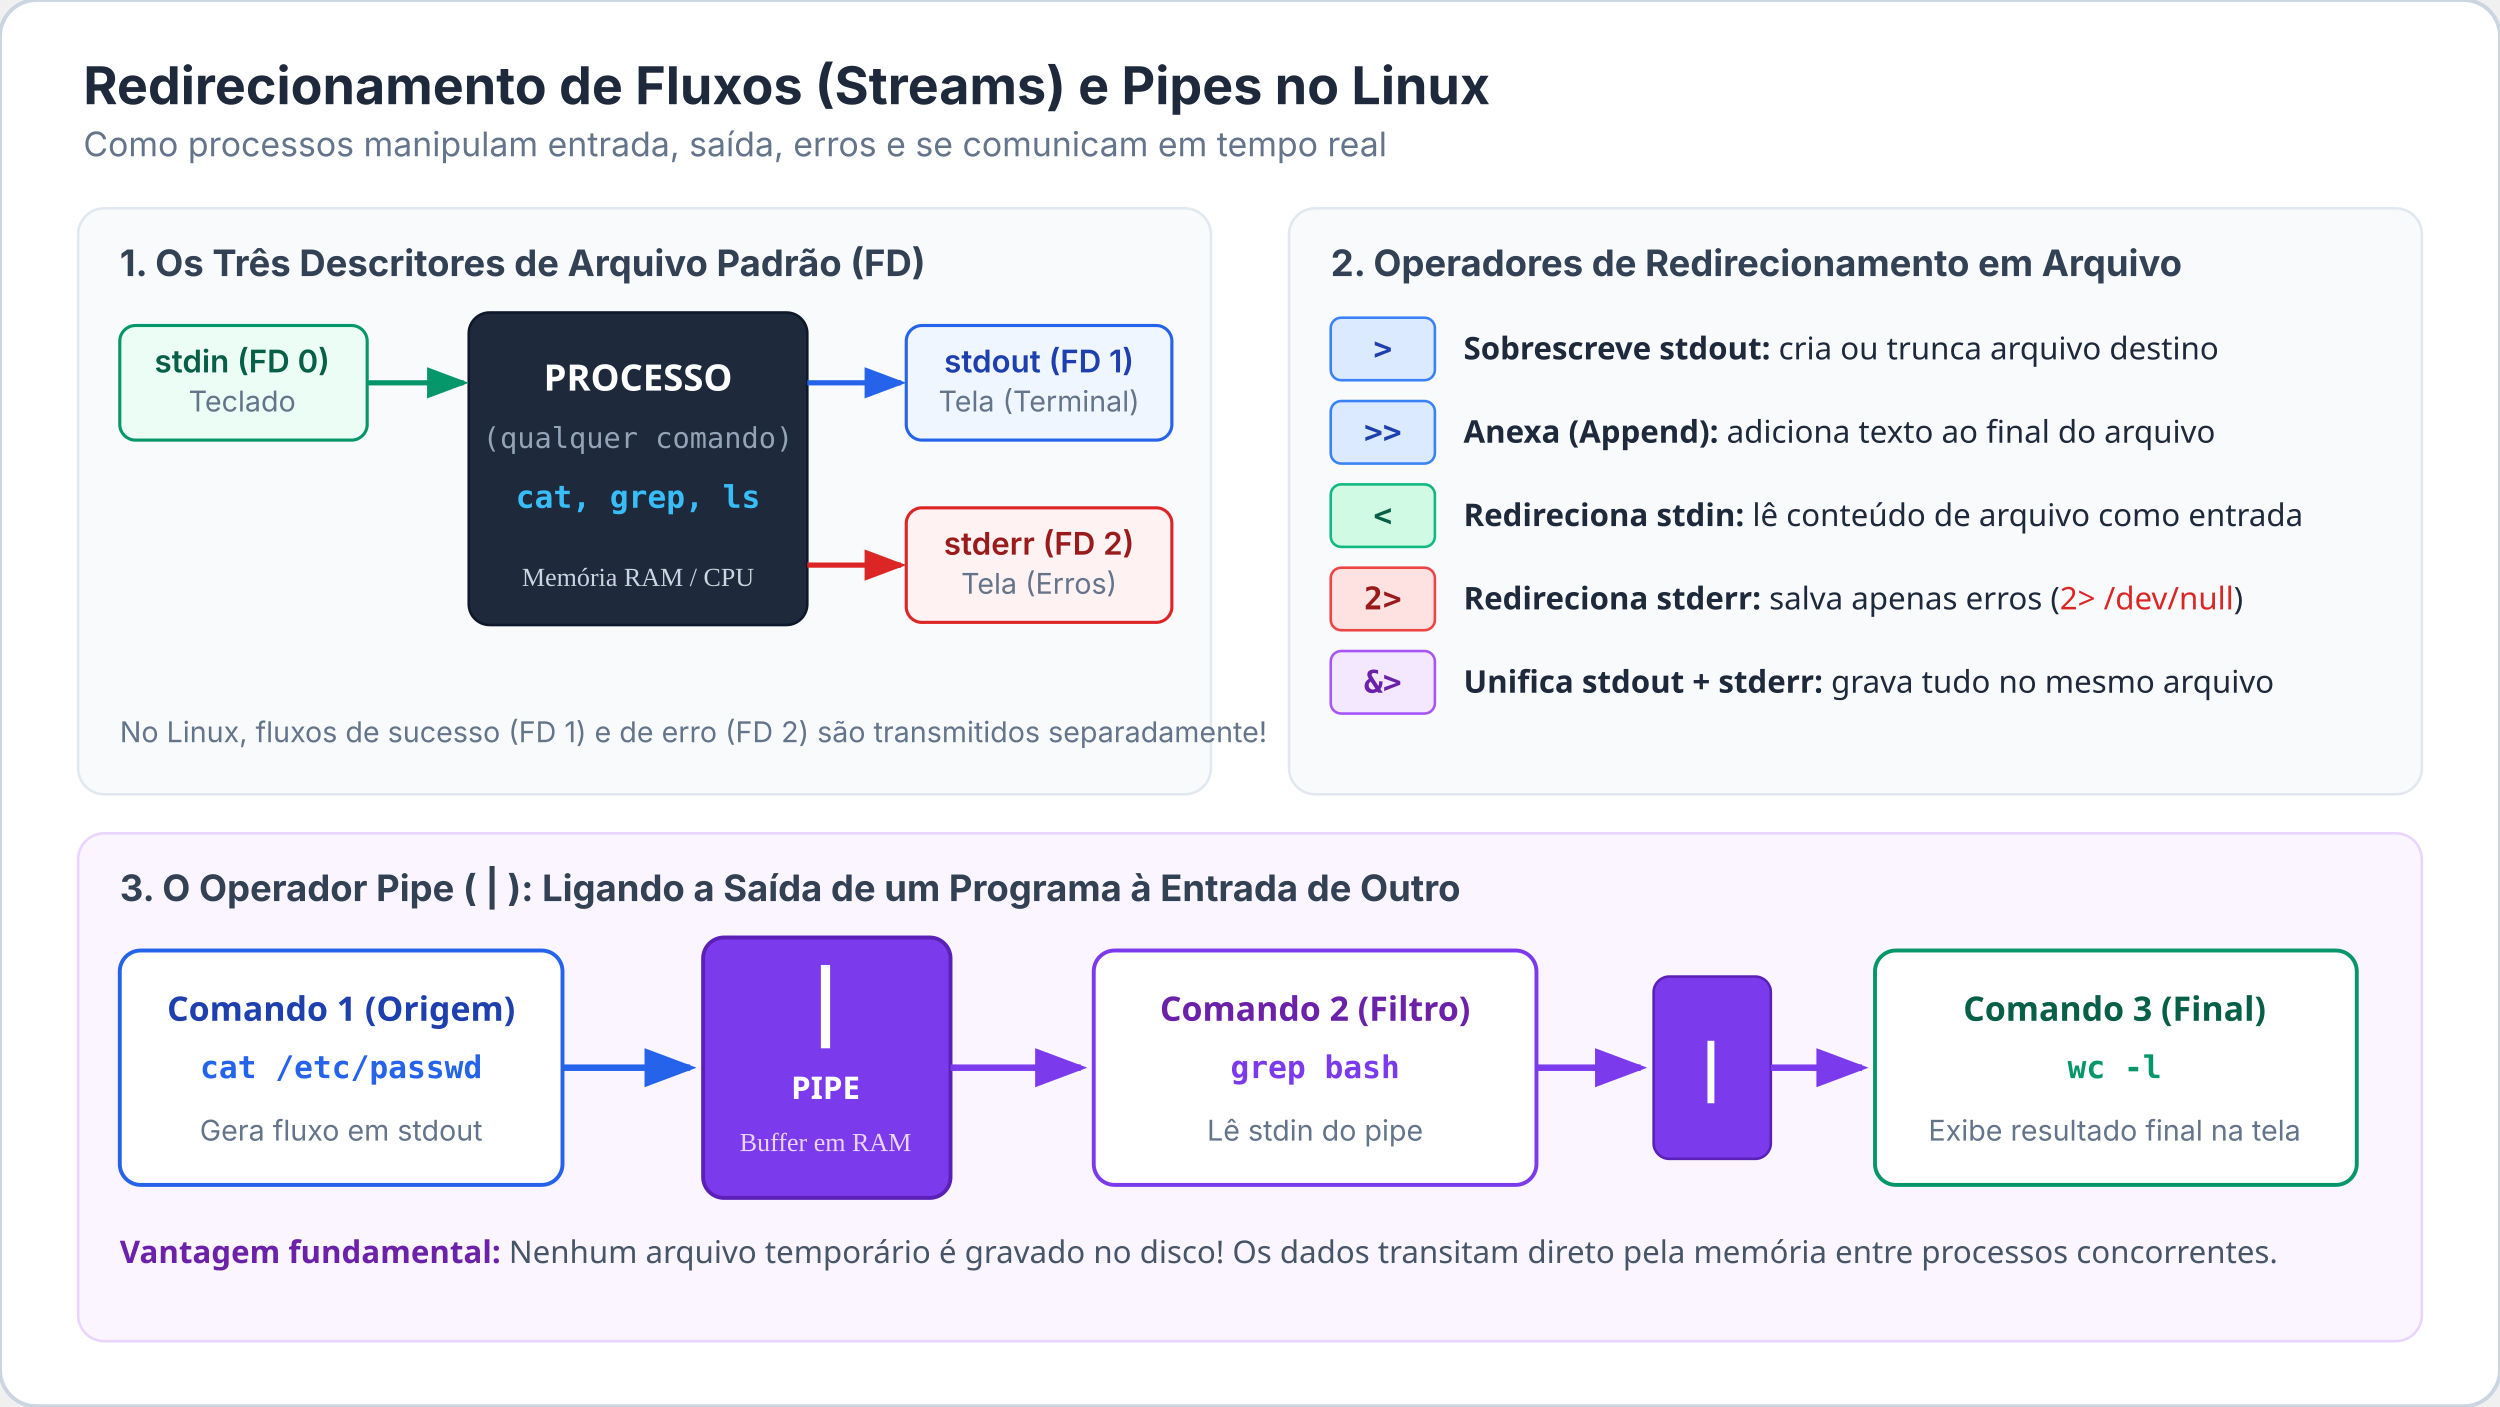
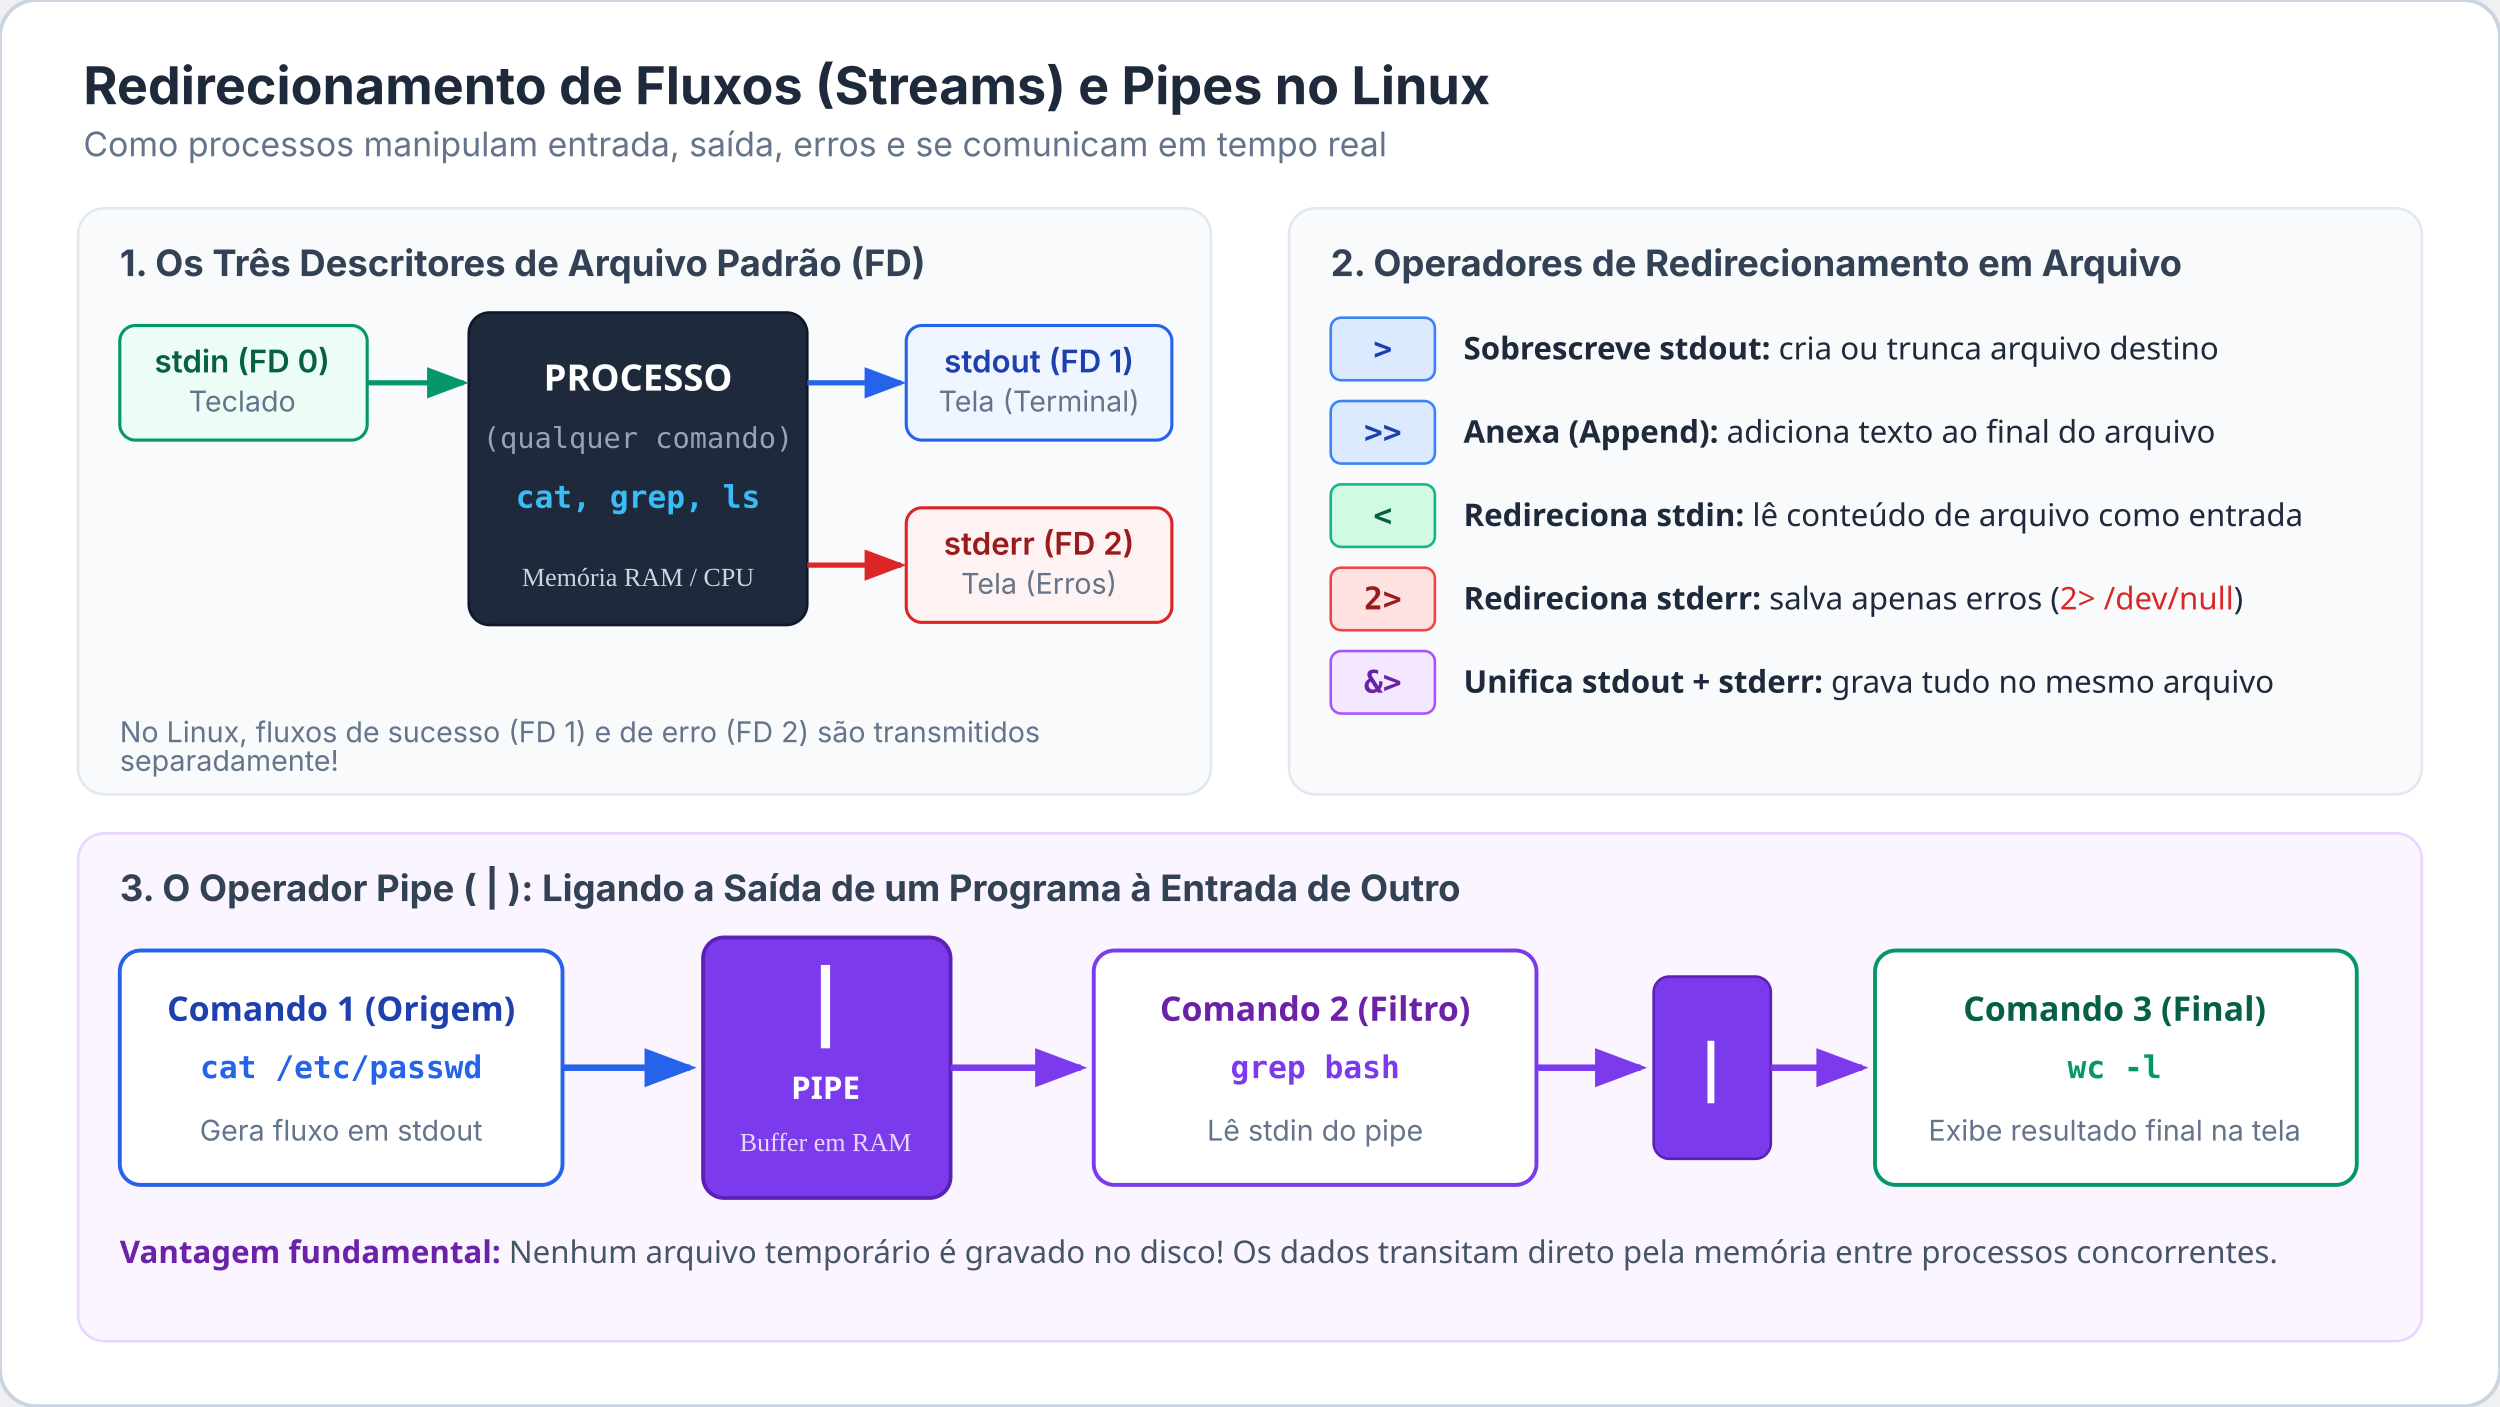
<svg xmlns="http://www.w3.org/2000/svg" viewBox="0 0 960 540" width="100%" height="100%">
  <defs>
    <style>
      .bg { fill: #ffffff; }
      .title { font-family: system-ui, -apple-system, sans-serif; font-size: 20px; font-weight: 700; fill: #1e293b; }
      .subtitle { font-family: system-ui, -apple-system, sans-serif; font-size: 13px; fill: #64748b; }
      .section-hdr { font-family: system-ui, -apple-system, sans-serif; font-size: 14px; font-weight: 700; fill: #334155; }
      .box-label { font-family: system-ui, -apple-system, sans-serif; font-size: 12px; font-weight: 600; }
      .text-sub { font-family: system-ui, -apple-system, sans-serif; font-size: 11px; fill: #64748b; }
      .code-mono { font-family: ui-monospace, SFMono-Regular, Menlo, monospace; font-size: 12px; font-weight: 700; }
      .code-sm { font-family: ui-monospace, SFMono-Regular, Menlo, monospace; font-size: 11px; }
      .arrow { stroke-width: 2; marker-end: url(#arrowhead); }
    </style>
-     <marker id="arrowhead" markerWidth="8" markerHeight="6" refX="7" refY="3" orient="auto">
-       <polygon points="0 0, 8 3, 0 6" fill="#64748b" />
-     </marker>
    <marker id="arr-green" markerWidth="8" markerHeight="6" refX="7" refY="3" orient="auto">
      <polygon points="0 0, 8 3, 0 6" fill="#059669" />
    </marker>
    <marker id="arr-blue" markerWidth="8" markerHeight="6" refX="7" refY="3" orient="auto">
      <polygon points="0 0, 8 3, 0 6" fill="#2563eb" />
    </marker>
    <marker id="arr-red" markerWidth="8" markerHeight="6" refX="7" refY="3" orient="auto">
      <polygon points="0 0, 8 3, 0 6" fill="#dc2626" />
    </marker>
    <marker id="arr-purple" markerWidth="8" markerHeight="6" refX="7" refY="3" orient="auto">
      <polygon points="0 0, 8 3, 0 6" fill="#7c3aed" />
    </marker>
  </defs>
  <rect width="960" height="540" rx="14" fill="#ffffff" stroke="#cbd5e1" stroke-width="1.5" />
-   <text x="32" y="40" class="title">Redirecionamento de Fluxos (Streams) e Pipes no Linux</text>
-   <text x="32" y="60" class="subtitle">Como processos manipulam entrada, saída, erros e se comunicam em tempo real</text>
+   <text x="32" y="40" class="title" style="white-space: pre;">Redirecionamento de Fluxos (Streams) e Pipes no Linux</text>
+   <text x="32" y="60" class="subtitle" style="white-space: pre;">Como processos manipulam entrada, saída, erros e se comunicam em tempo real</text>
  <rect x="30" y="80" width="435" height="225" rx="10" fill="#f8fafc" stroke="#e2e8f0" stroke-width="1" />
-   <text x="46" y="106" class="section-hdr">1. Os Três Descritores de Arquivo Padrão (FD)</text>
+   <text x="46" y="106" class="section-hdr" style="white-space: pre;">1. Os Três Descritores de Arquivo Padrão (FD)</text>
  <rect x="46" y="125" width="95" height="44" rx="6" fill="#ecfdf5" stroke="#059669" stroke-width="1.2" />
-   <text x="93" y="143" text-anchor="middle" class="box-label" fill="#065f46">stdin (FD 0)</text>
-   <text x="93" y="158" text-anchor="middle" class="text-sub">Teclado</text>
+   <text x="93" y="143" text-anchor="middle" class="box-label" fill="#065f46" style="white-space: pre;">stdin (FD 0)</text>
+   <text x="93" y="158" text-anchor="middle" class="text-sub" style="white-space: pre;">Teclado</text>
  <rect x="180" y="120" width="130" height="120" rx="8" fill="#1e293b" stroke="#0f172a" />
-   <text x="245" y="150" text-anchor="middle" font-family="sans-serif" font-size="14px" font-weight="bold" fill="#ffffff">PROCESSO</text>
-   <text x="245" y="172" text-anchor="middle" class="code-sm" fill="#94a3b8">(qualquer comando)</text>
-   <text x="245" y="195" text-anchor="middle" class="code-mono" fill="#38bdf8">cat, grep, ls</text>
-   <text x="245" y="225" text-anchor="middle" font-size="10px" fill="#cbd5e1">Memória RAM / CPU</text>
+   <text x="245" y="150" text-anchor="middle" font-family="sans-serif" font-size="14px" font-weight="bold" fill="#ffffff" style="white-space: pre;">PROCESSO</text>
+   <text x="245" y="172" text-anchor="middle" class="code-sm" fill="#94a3b8" style="white-space: pre;">(qualquer comando)</text>
+   <text x="245" y="195" text-anchor="middle" class="code-mono" fill="#38bdf8" style="white-space: pre;">cat, grep, ls</text>
+   <text x="245" y="225" text-anchor="middle" font-size="10px" fill="#cbd5e1" style="white-space: pre;">Memória RAM / CPU</text>
  <rect x="348" y="125" width="102" height="44" rx="6" fill="#eff6ff" stroke="#2563eb" stroke-width="1.2" />
-   <text x="399" y="143" text-anchor="middle" class="box-label" fill="#1e40af">stdout (FD 1)</text>
-   <text x="399" y="158" text-anchor="middle" class="text-sub">Tela (Terminal)</text>
+   <text x="399" y="143" text-anchor="middle" class="box-label" fill="#1e40af" style="white-space: pre;">stdout (FD 1)</text>
+   <text x="399" y="158" text-anchor="middle" class="text-sub" style="white-space: pre;">Tela (Terminal)</text>
  <rect x="348" y="195" width="102" height="44" rx="6" fill="#fef2f2" stroke="#dc2626" stroke-width="1.2" />
-   <text x="399" y="213" text-anchor="middle" class="box-label" fill="#991b1b">stderr (FD 2)</text>
-   <text x="399" y="228" text-anchor="middle" class="text-sub">Tela (Erros)</text>
+   <text x="399" y="213" text-anchor="middle" class="box-label" fill="#991b1b" style="white-space: pre;">stderr (FD 2)</text>
+   <text x="399" y="228" text-anchor="middle" class="text-sub" style="white-space: pre;">Tela (Erros)</text>
  <line x1="141" y1="147" x2="178" y2="147" stroke="#059669" stroke-width="2" marker-end="url(#arr-green)" />
  <line x1="310" y1="147" x2="346" y2="147" stroke="#2563eb" stroke-width="2" marker-end="url(#arr-blue)" />
  <line x1="310" y1="217" x2="346" y2="217" stroke="#dc2626" stroke-width="2" marker-end="url(#arr-red)" />
-   <text x="46" y="285" class="text-sub" font-size="11px">No Linux, fluxos de sucesso (FD 1) e de erro (FD 2) são transmitidos separadamente!</text>
+   <text x="46" y="285" class="text-sub" font-size="11px" style="white-space: pre;">No Linux, fluxos de sucesso (FD 1) e de erro (FD 2) são transmitidos<tspan x="46" dy="1em">​</tspan>separadamente!</text>
  <rect x="495" y="80" width="435" height="225" rx="10" fill="#f8fafc" stroke="#e2e8f0" stroke-width="1" />
-   <text x="511" y="106" class="section-hdr">2. Operadores de Redirecionamento em Arquivo</text>
+   <text x="511" y="106" class="section-hdr" style="white-space: pre;">2. Operadores de Redirecionamento em Arquivo</text>
  <rect x="511" y="122" width="40" height="24" rx="4" fill="#dbeafe" stroke="#3b82f6" />
-   <text x="531" y="138" text-anchor="middle" class="code-mono" fill="#1e40af">&gt;</text>
-   <text x="562" y="138" font-family="sans-serif" font-size="12px" fill="#1e293b">
+   <text x="531" y="138" text-anchor="middle" class="code-mono" fill="#1e40af" style="white-space: pre;">&gt;</text>
+   <text x="562" y="138" font-family="sans-serif" font-size="12px" fill="#1e293b" style="white-space: pre;">
    <tspan font-weight="bold">Sobrescreve stdout:</tspan> cria ou trunca arquivo destino</text>
  <rect x="511" y="154" width="40" height="24" rx="4" fill="#dbeafe" stroke="#3b82f6" />
-   <text x="531" y="170" text-anchor="middle" class="code-mono" fill="#1e40af">&gt;&gt;</text>
-   <text x="562" y="170" font-family="sans-serif" font-size="12px" fill="#1e293b">
+   <text x="531" y="170" text-anchor="middle" class="code-mono" fill="#1e40af" style="white-space: pre;">&gt;&gt;</text>
+   <text x="562" y="170" font-family="sans-serif" font-size="12px" fill="#1e293b" style="white-space: pre;">
    <tspan font-weight="bold">Anexa (Append):</tspan> adiciona texto ao final do arquivo</text>
  <rect x="511" y="186" width="40" height="24" rx="4" fill="#d1fae5" stroke="#10b981" />
-   <text x="531" y="202" text-anchor="middle" class="code-mono" fill="#065f46">&lt;</text>
-   <text x="562" y="202" font-family="sans-serif" font-size="12px" fill="#1e293b">
+   <text x="531" y="202" text-anchor="middle" class="code-mono" fill="#065f46" style="white-space: pre;">&lt;</text>
+   <text x="562" y="202" font-family="sans-serif" font-size="12px" fill="#1e293b" style="white-space: pre;">
    <tspan font-weight="bold">Redireciona stdin:</tspan> lê conteúdo de arquivo como entrada</text>
  <rect x="511" y="218" width="40" height="24" rx="4" fill="#fee2e2" stroke="#ef4444" />
-   <text x="531" y="234" text-anchor="middle" class="code-mono" fill="#991b1b">2&gt;</text>
-   <text x="562" y="234" font-family="sans-serif" font-size="12px" fill="#1e293b">
+   <text x="531" y="234" text-anchor="middle" class="code-mono" fill="#991b1b" style="white-space: pre;">2&gt;</text>
+   <text x="562" y="234" font-family="sans-serif" font-size="12px" fill="#1e293b" style="white-space: pre;">
    <tspan font-weight="bold">Redireciona stderr:</tspan> salva apenas erros (<tspan fill="#dc2626">2&gt; /dev/null</tspan>)</text>
  <rect x="511" y="250" width="40" height="24" rx="4" fill="#f3e8ff" stroke="#a855f7" />
-   <text x="531" y="266" text-anchor="middle" class="code-mono" fill="#6b21a8">&amp;&gt;</text>
-   <text x="562" y="266" font-family="sans-serif" font-size="12px" fill="#1e293b">
+   <text x="531" y="266" text-anchor="middle" class="code-mono" fill="#6b21a8" style="white-space: pre;">&amp;&gt;</text>
+   <text x="562" y="266" font-family="sans-serif" font-size="12px" fill="#1e293b" style="white-space: pre;">
    <tspan font-weight="bold">Unifica stdout + stderr:</tspan> grava tudo no mesmo arquivo</text>
  <rect x="30" y="320" width="900" height="195" rx="10" fill="#faf5ff" stroke="#e9d5ff" stroke-width="1" />
-   <text x="46" y="346" class="section-hdr" fill="#6b21a8">3. O Operador Pipe ( | ): Ligando a Saída de um Programa à Entrada de Outro</text>
+   <text x="46" y="346" class="section-hdr" fill="#6b21a8" style="white-space: pre;">3. O Operador Pipe ( | ): Ligando a Saída de um Programa à Entrada de Outro</text>
  <rect x="46" y="365" width="170" height="90" rx="8" fill="#ffffff" stroke="#2563eb" stroke-width="1.5" />
-   <text x="131" y="392" text-anchor="middle" font-family="sans-serif" font-size="13px" font-weight="bold" fill="#1e40af">Comando 1 (Origem)</text>
-   <text x="131" y="414" text-anchor="middle" class="code-mono" fill="#2563eb">cat /etc/passwd</text>
-   <text x="131" y="438" text-anchor="middle" class="text-sub">Gera fluxo em stdout</text>
+   <text x="131" y="392" text-anchor="middle" font-family="sans-serif" font-size="13px" font-weight="bold" fill="#1e40af" style="white-space: pre;">Comando 1 (Origem)</text>
+   <text x="131" y="414" text-anchor="middle" class="code-mono" fill="#2563eb" style="white-space: pre;">cat /etc/passwd</text>
+   <text x="131" y="438" text-anchor="middle" class="text-sub" style="white-space: pre;">Gera fluxo em stdout</text>
  <line x1="216" y1="410" x2="265" y2="410" stroke="#2563eb" stroke-width="2.5" marker-end="url(#arr-blue)" />
  <rect x="270" y="360" width="95" height="100" rx="8" fill="#7c3aed" stroke="#5b21b6" stroke-width="1.5" />
-   <text x="317" y="395" text-anchor="middle" font-family="monospace" font-size="32px" font-weight="bold" fill="#ffffff">|</text>
-   <text x="317" y="422" text-anchor="middle" font-family="sans-serif" font-size="12px" font-weight="bold" fill="#ffffff">PIPE</text>
-   <text x="317" y="442" text-anchor="middle" font-size="10px" fill="#e9d5ff">Buffer em RAM</text>
+   <text x="317" y="395" text-anchor="middle" font-family="monospace" font-size="32px" font-weight="bold" fill="#ffffff" style="white-space: pre;">|</text>
+   <text x="317" y="422" text-anchor="middle" font-family="sans-serif" font-size="12px" font-weight="bold" fill="#ffffff" style="white-space: pre;">PIPE</text>
+   <text x="317" y="442" text-anchor="middle" font-size="10px" fill="#e9d5ff" style="white-space: pre;">Buffer em RAM</text>
  <line x1="365" y1="410" x2="415" y2="410" stroke="#7c3aed" stroke-width="2.5" marker-end="url(#arr-purple)" />
  <rect x="420" y="365" width="170" height="90" rx="8" fill="#ffffff" stroke="#7c3aed" stroke-width="1.5" />
-   <text x="505" y="392" text-anchor="middle" font-family="sans-serif" font-size="13px" font-weight="bold" fill="#6b21a8">Comando 2 (Filtro)</text>
-   <text x="505" y="414" text-anchor="middle" class="code-mono" fill="#7c3aed">grep bash</text>
-   <text x="505" y="438" text-anchor="middle" class="text-sub">Lê stdin do pipe</text>
+   <text x="505" y="392" text-anchor="middle" font-family="sans-serif" font-size="13px" font-weight="bold" fill="#6b21a8" style="white-space: pre;">Comando 2 (Filtro)</text>
+   <text x="505" y="414" text-anchor="middle" class="code-mono" fill="#7c3aed" style="white-space: pre;">grep bash</text>
+   <text x="505" y="438" text-anchor="middle" class="text-sub" style="white-space: pre;">Lê stdin do pipe</text>
  <line x1="590" y1="410" x2="630" y2="410" stroke="#7c3aed" stroke-width="2.5" marker-end="url(#arr-purple)" />
  <rect x="635" y="375" width="45" height="70" rx="6" fill="#7c3aed" stroke="#5b21b6" />
-   <text x="657" y="418" text-anchor="middle" font-family="monospace" font-size="24px" font-weight="bold" fill="#ffffff">|</text>
+   <text x="657" y="418" text-anchor="middle" font-family="monospace" font-size="24px" font-weight="bold" fill="#ffffff" style="white-space: pre;">|</text>
  <line x1="680" y1="410" x2="715" y2="410" stroke="#7c3aed" stroke-width="2.5" marker-end="url(#arr-purple)" />
  <rect x="720" y="365" width="185" height="90" rx="8" fill="#ffffff" stroke="#059669" stroke-width="1.5" />
-   <text x="812" y="392" text-anchor="middle" font-family="sans-serif" font-size="13px" font-weight="bold" fill="#065f46">Comando 3 (Final)</text>
-   <text x="812" y="414" text-anchor="middle" class="code-mono" fill="#059669">wc -l</text>
-   <text x="812" y="438" text-anchor="middle" class="text-sub">Exibe resultado final na tela</text>
-   <text x="46" y="485" font-family="sans-serif" font-size="12px" fill="#475569">
+   <text x="812" y="392" text-anchor="middle" font-family="sans-serif" font-size="13px" font-weight="bold" fill="#065f46" style="white-space: pre;">Comando 3 (Final)</text>
+   <text x="812" y="414" text-anchor="middle" class="code-mono" fill="#059669" style="white-space: pre;">wc -l</text>
+   <text x="812" y="438" text-anchor="middle" class="text-sub" style="white-space: pre;">Exibe resultado final na tela</text>
+   <text x="46" y="485" font-family="sans-serif" font-size="12px" fill="#475569" style="white-space: pre;">
    <tspan font-weight="bold" fill="#6b21a8">Vantagem fundamental:</tspan> Nenhum arquivo temporário é gravado no disco! Os dados transitam direto pela memória entre processos concorrentes.
  </text>
</svg>
